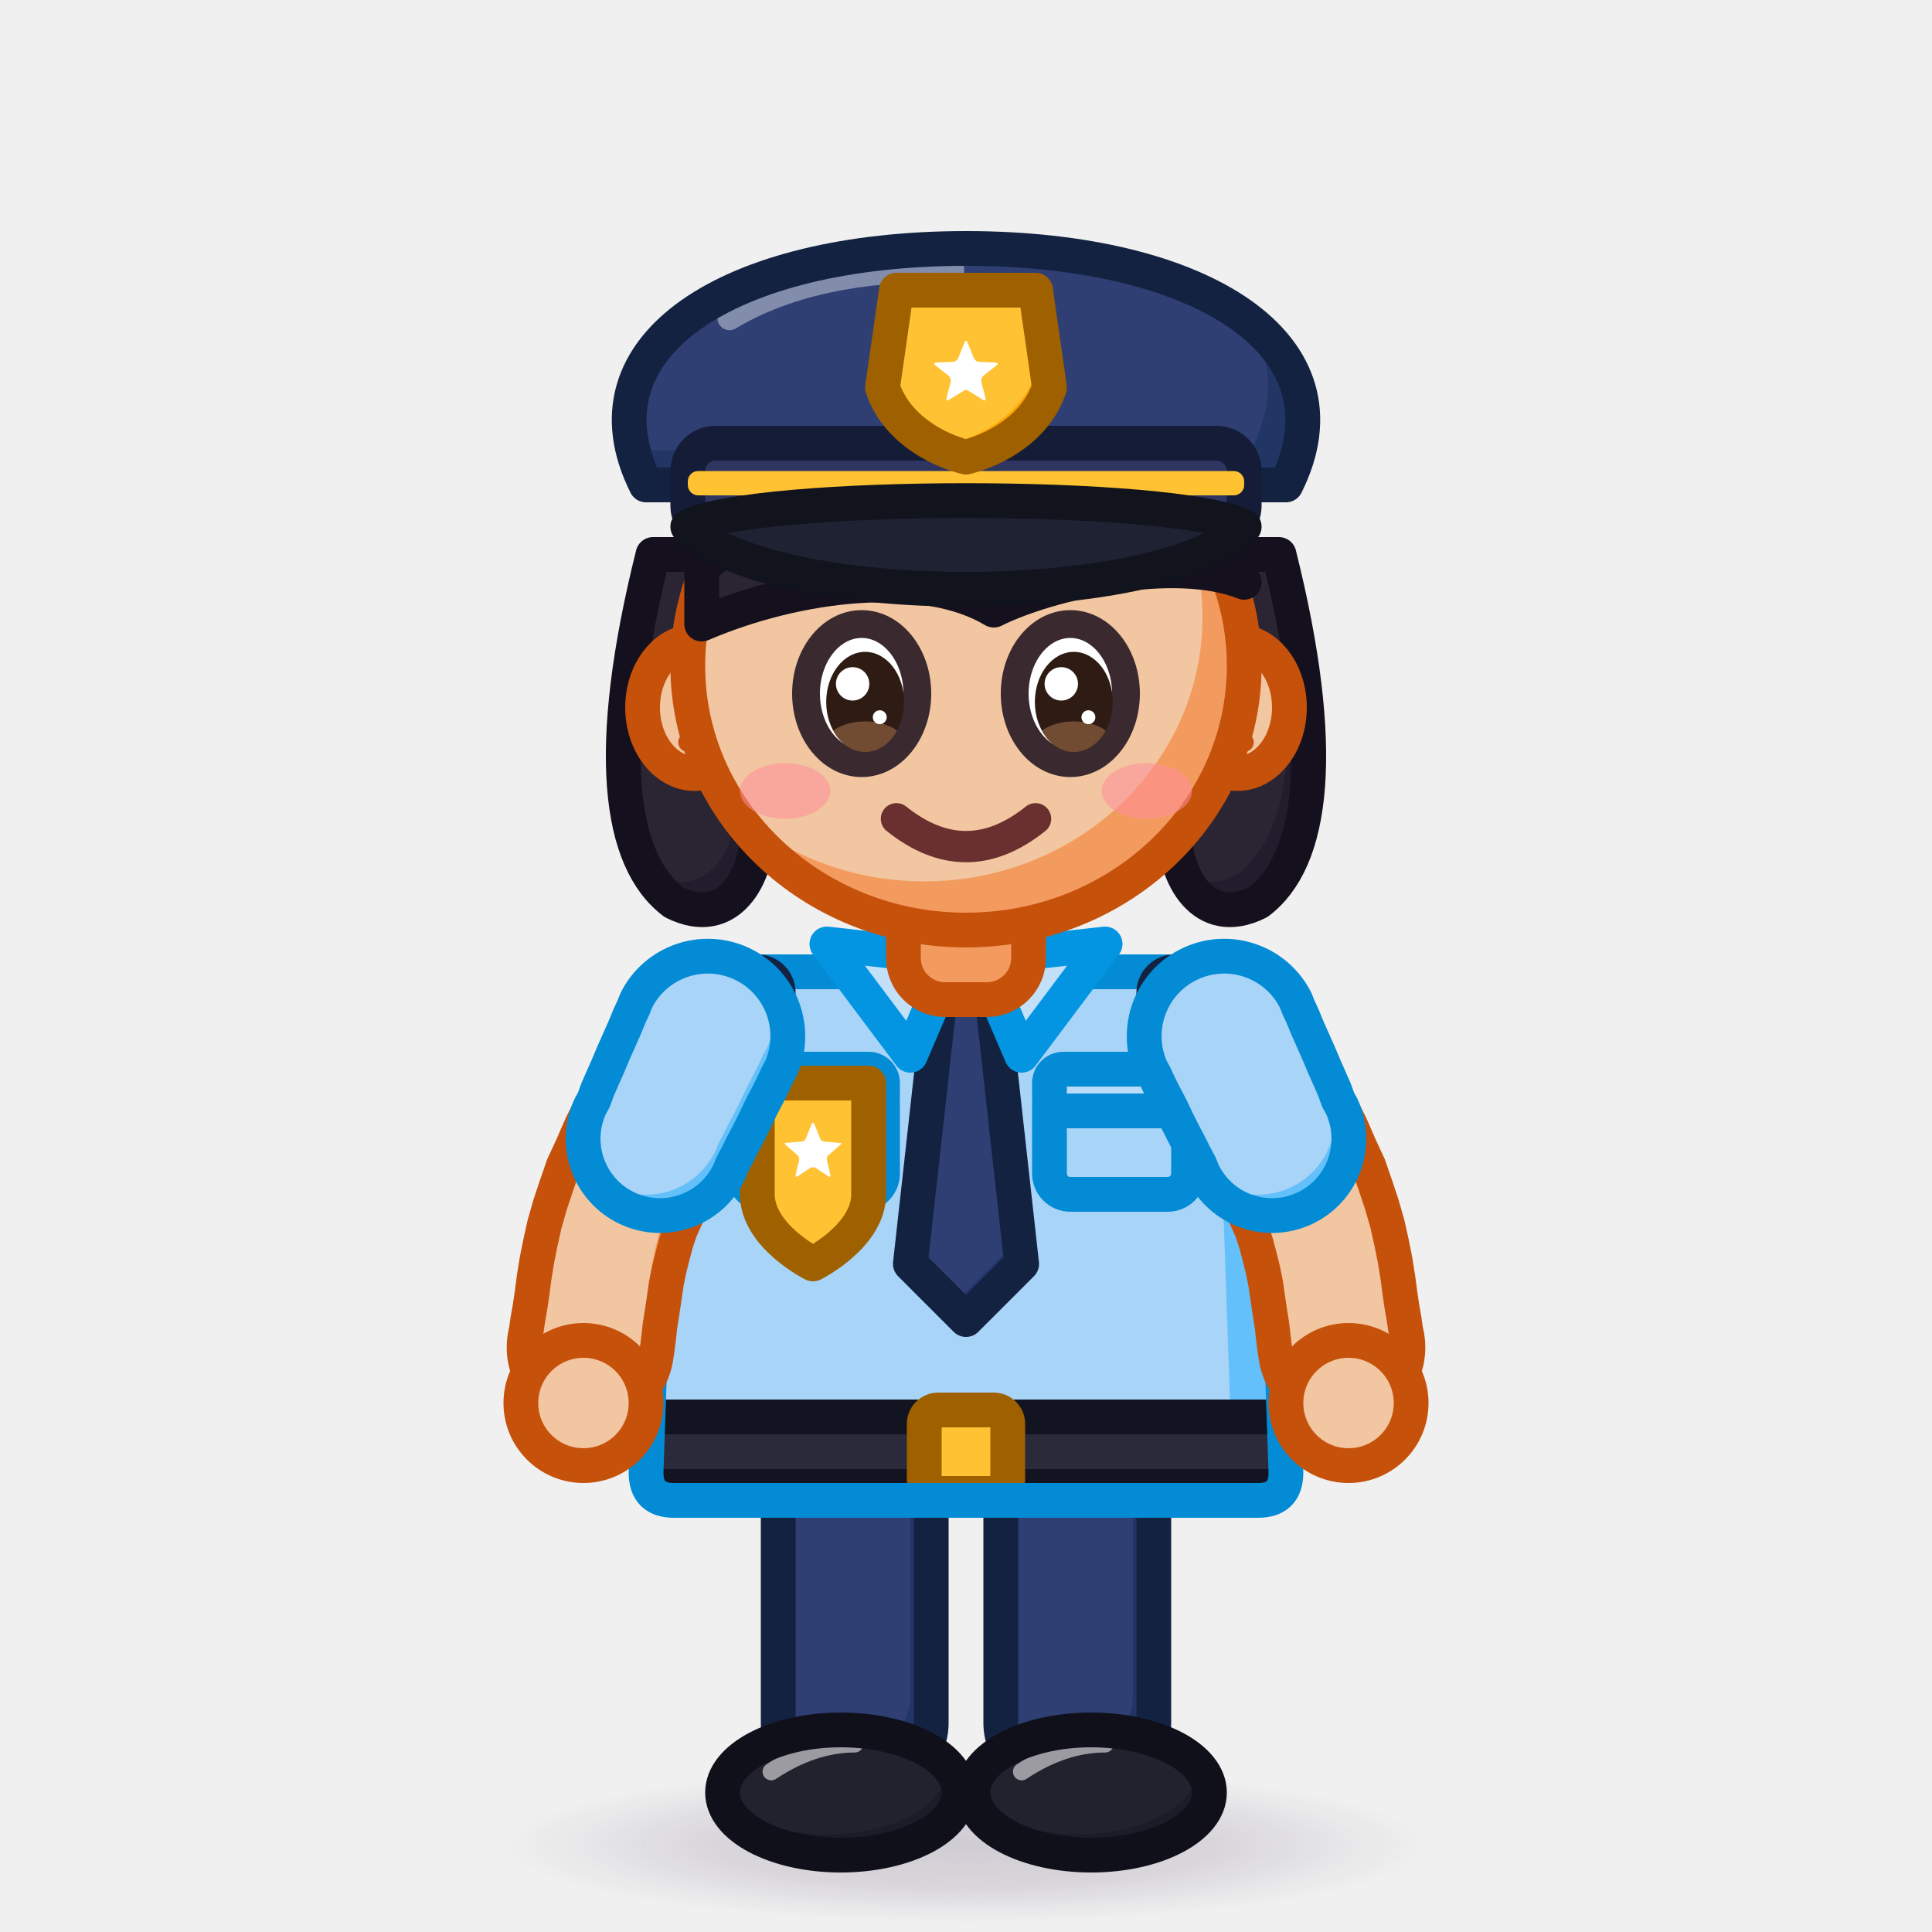
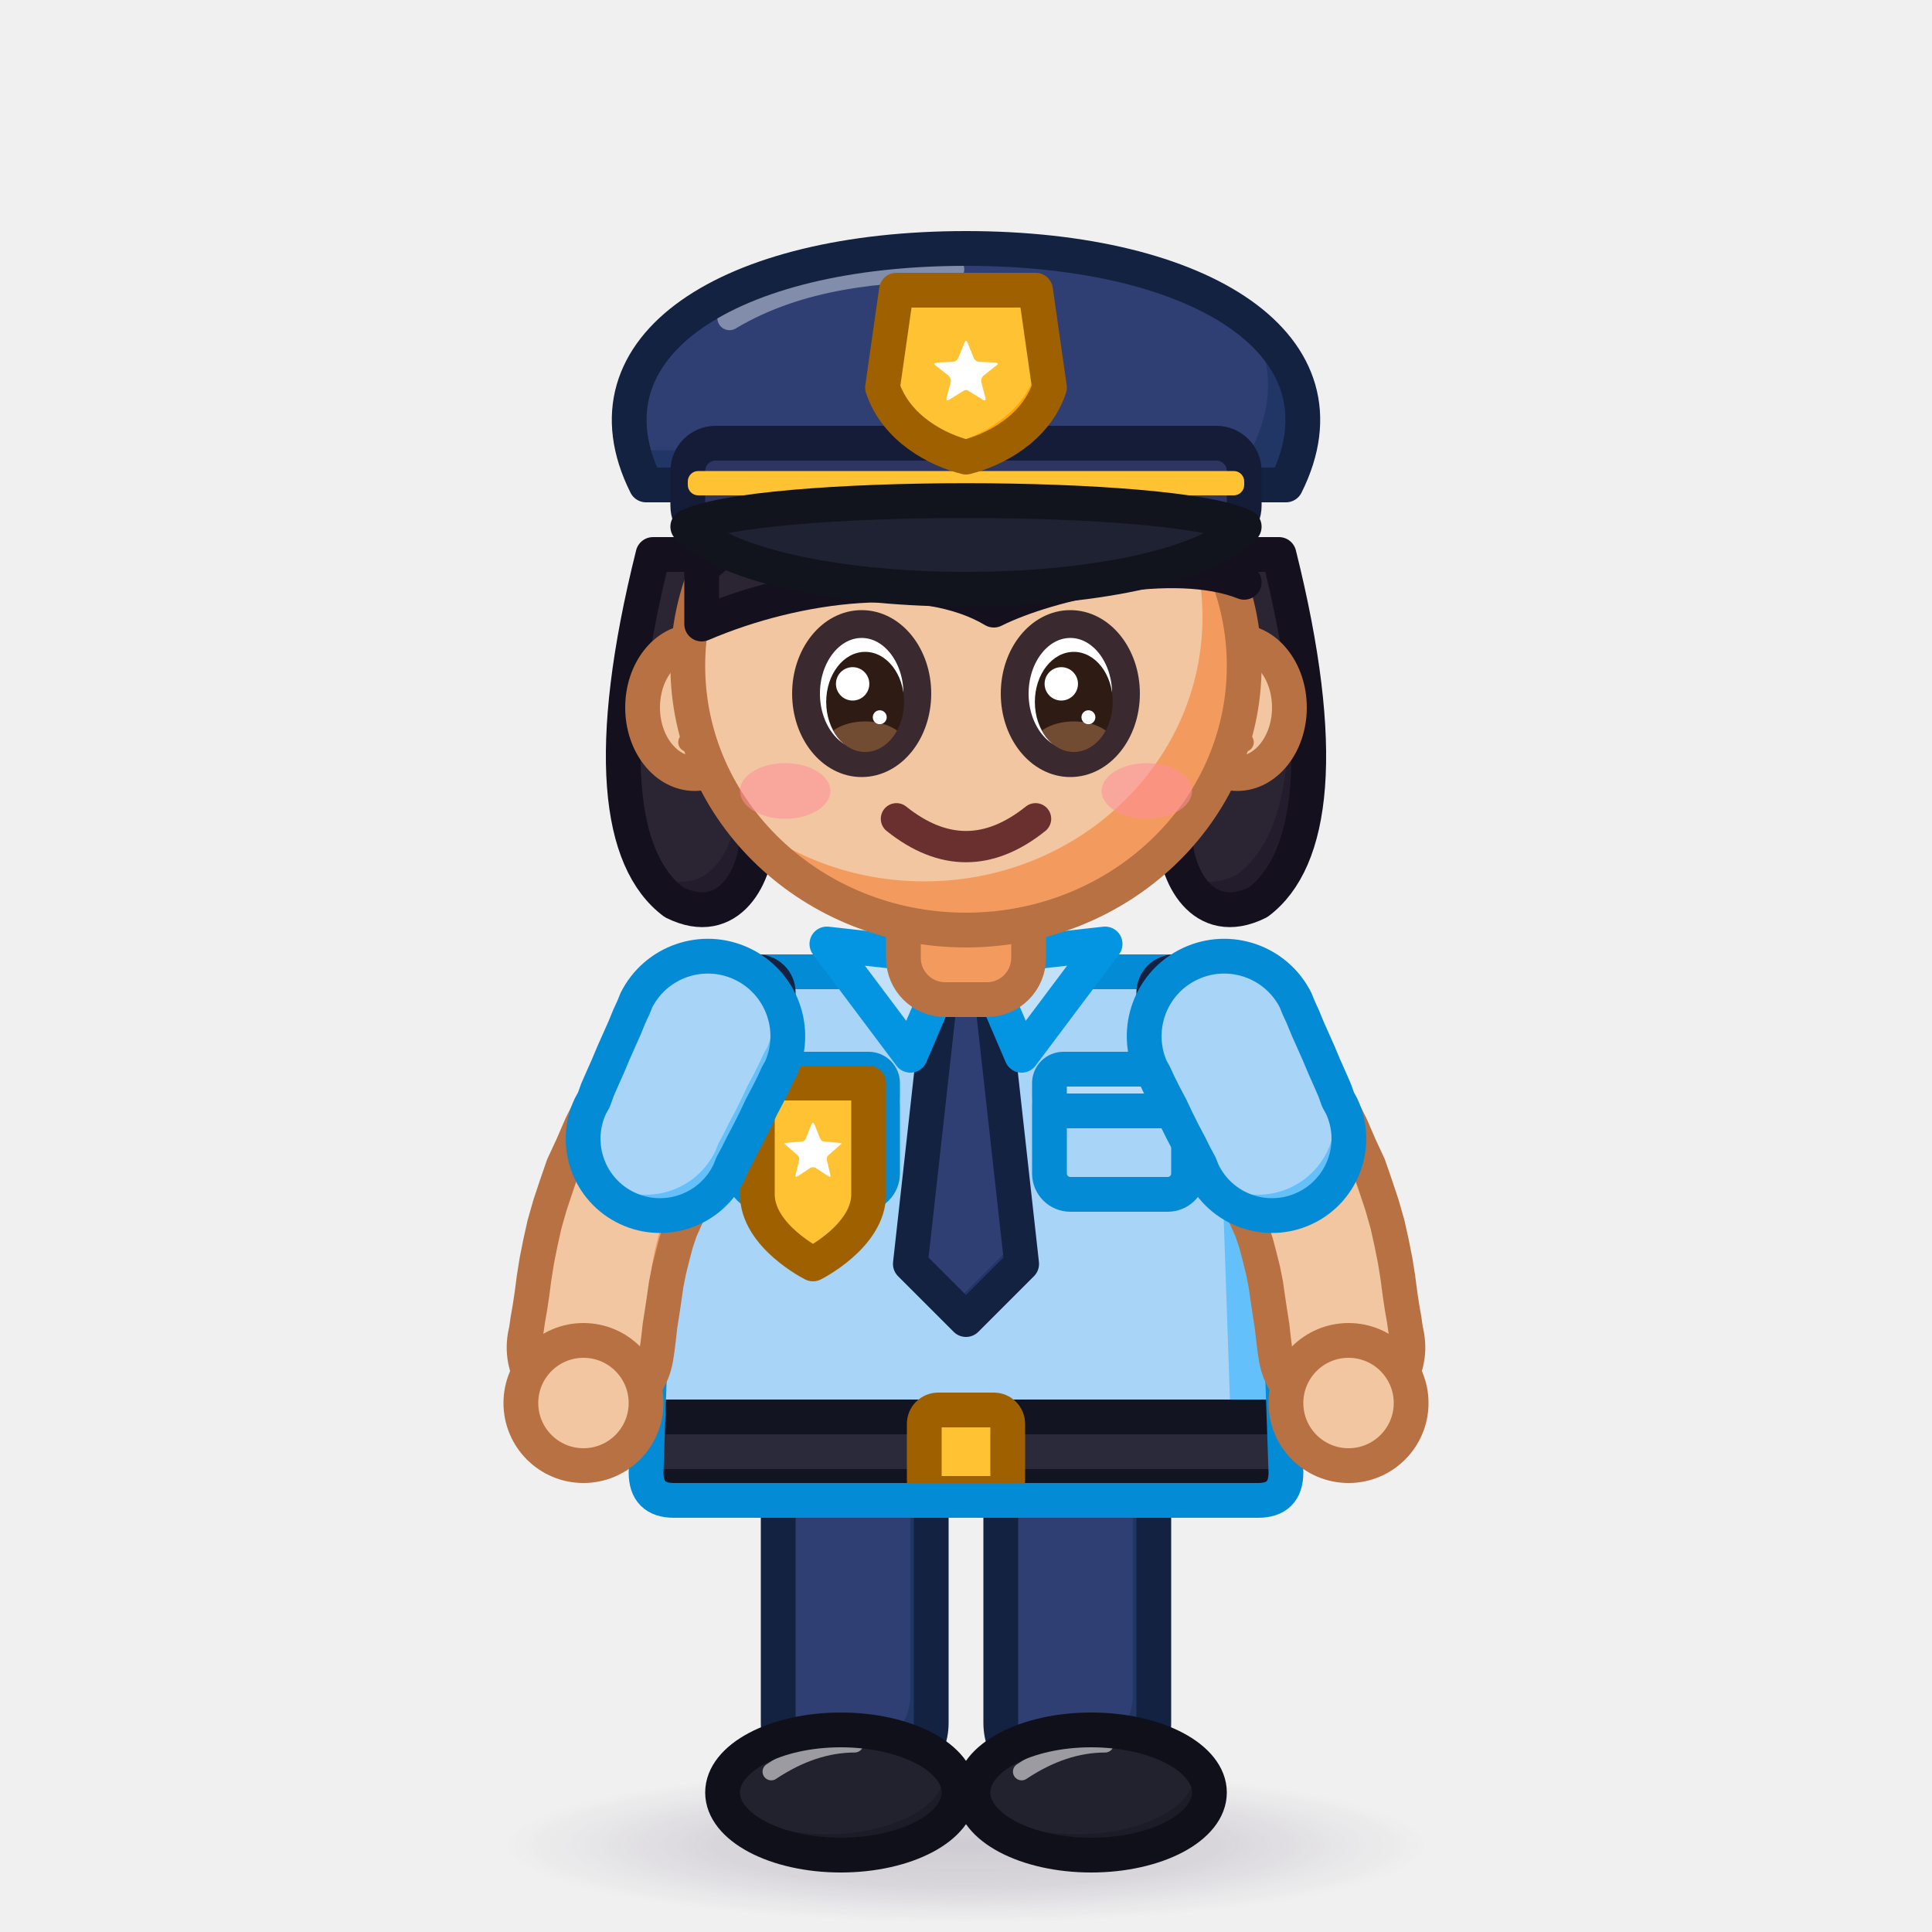
<svg xmlns="http://www.w3.org/2000/svg" viewBox="0 0 200 200" width="200" height="200">
  <defs>
    <radialGradient id="r0b69483dc" cx="0.5" cy="0.5" r="0.5">
      <stop offset="0" stop-color="#4B3A5E" stop-opacity="0.2" />
      <stop offset="0.55" stop-color="#4B3A5E" stop-opacity="0.14" />
      <stop offset="1" stop-color="#4B3A5E" stop-opacity="0" />
    </radialGradient>
    <clipPath id="c7ecde3742">
      <path d="M-6,-22 L6,-22 L4,-14 L8,22 L0,30 L-8,22 L-4,-14 Z" />
    </clipPath>
    <clipPath id="c949548d43">
      <path d="M-45,-80 C-52,-52 -50,-36 -42,-30 C-34,-26 -30,-34 -30,-40 L30,-40 C30,-34 34,-26 42,-30 C50,-36 52,-52 45,-80 Z" />
    </clipPath>
    <clipPath id="c5151c0440">
      <path d="M-46,-90 C-56,-110 -34,-124 0,-124 C34,-124 56,-110 46,-90 Z" />
    </clipPath>
    <clipPath id="c95126bd53">
      <path d="M-10,-118 L10,-118 L12,-104 C10,-98 4,-95 0,-94 C-4,-95 -10,-98 -12,-104 Z" />
    </clipPath>
    <clipPath id="c18f2fe5ba">
      <path d="M-19,50 H-13 A8,8 0 0 1 -5,58 V88 A8,8 0 0 1 -13,96 H-19 A8,8 0 0 1 -27,88 V58 A8,8 0 0 1 -19,50Z" />
    </clipPath>
    <clipPath id="c93d774716">
      <path d="M-35,98 A17,9 0 1 0 -1,98 A17,9 0 1 0 -35,98Z" />
    </clipPath>
    <clipPath id="c028cbb220">
      <path d="M13,50 H19 A8,8 0 0 1 27,58 V88 A8,8 0 0 1 19,96 H13 A8,8 0 0 1 5,88 V58 A8,8 0 0 1 13,50Z" />
    </clipPath>
    <clipPath id="c8ac0e8b9c">
      <path d="M1,98 A17,9 0 1 0 35,98 A17,9 0 1 0 1,98Z" />
    </clipPath>
    <clipPath id="cde1c5d220">
      <path d="M-34,-20 C-40,-20 -44,-14 -44,-6 L-46,52 Q-46,56 -42,56 L42,56 Q46,56 46,52 L44,-6 C44,-14 40,-20 34,-20 Z" />
    </clipPath>
    <clipPath id="cf398c4771">
      <path d="M-46.9,-14.6 L-47.6,-13.2 L-48.5,-11.4 L-49.7,-9.1 L-51,-6.6 L-52.4,-3.8 L-53.8,-0.9 L-55.3,2.1 L-56.6,5.1 L-57.9,7.9 L-58.9,10.8 L-59.8,13.5 L-60.6,16.3 L-61.2,19 L-61.7,21.5 L-62.1,24 L-62.4,26.3 L-62.7,28.3 L-63,30 L-63.2,31.4 L-63.4,32.4 A9.5,9.5 0 0 0 -44.6,35.6 L-44.6,35.6 L-44.4,34.3 L-44.2,32.7 L-44,30.9 L-43.7,29 L-43.4,27 L-43.1,24.9 L-42.7,22.9 L-42.2,20.9 L-41.7,19 L-41.1,17.2 L-40.3,15.4 L-39.2,13.1 L-38,10.6 L-36.6,7.9 L-35.1,5.3 L-33.7,2.7 L-32.3,0.3 L-31,-2 L-29.9,-3.9 L-29.1,-5.4 A10,10 0 0 0 -46.9,-14.6Z" />
    </clipPath>
    <clipPath id="c660fe65d3">
      <path d="M-47.4,-15.9 L-47.8,-14.9 L-48.4,-13.6 L-49.1,-11.9 L-49.9,-10.1 L-50.7,-8.3 L-51.5,-6.4 L-52.3,-4.6 L-53,-3 L-53.5,-1.6 L-54,-0.7 A11,11 0 0 0 -34,8.7 L-34,8.7 L-33.6,7.7 L-32.9,6.4 L-32.1,4.8 L-31.2,3.1 L-30.3,1.3 L-29.4,-0.6 L-28.5,-2.3 L-27.7,-3.9 L-27.1,-5.2 L-26.6,-6.1 A11.5,11.5 0 0 0 -47.4,-15.9Z" />
    </clipPath>
    <clipPath id="c50cae9e7e">
      <path d="M29.1,-5.4 L29.9,-3.9 L31,-2 L32.3,0.3 L33.7,2.7 L35.1,5.3 L36.6,7.9 L38,10.6 L39.2,13.1 L40.3,15.4 L41.1,17.2 L41.7,19 L42.2,20.9 L42.7,22.9 L43.1,24.9 L43.4,27 L43.7,29 L44,30.9 L44.2,32.7 L44.4,34.3 L44.6,35.6 A9.5,9.5 0 0 0 63.4,32.4 L63.4,32.4 L63.2,31.4 L63,30 L62.7,28.3 L62.4,26.3 L62.1,24 L61.7,21.5 L61.2,19 L60.6,16.3 L59.8,13.5 L58.9,10.8 L57.9,7.9 L56.6,5.1 L55.3,2.1 L53.8,-0.9 L52.4,-3.8 L51,-6.6 L49.7,-9.1 L48.5,-11.4 L47.6,-13.2 L46.9,-14.6 A10,10 0 0 0 29.1,-5.4Z" />
    </clipPath>
    <clipPath id="cfa7c43959">
      <path d="M26.6,-6.1 L27.1,-5.2 L27.7,-3.9 L28.5,-2.3 L29.4,-0.6 L30.3,1.3 L31.2,3.1 L32.1,4.8 L32.9,6.4 L33.6,7.7 L34,8.7 A11,11 0 0 0 54,-0.7 L54,-0.7 L53.5,-1.6 L53,-3 L52.3,-4.6 L51.5,-6.4 L50.7,-8.3 L49.9,-10.1 L49.1,-11.9 L48.4,-13.6 L47.8,-14.9 L47.4,-15.9 A11.5,11.5 0 0 0 26.6,-6.1Z" />
    </clipPath>
    <clipPath id="cd0d984127">
      <path d="M-40,-64 A40,38 0 1 0 40,-64 A40,38 0 1 0 -40,-64Z" />
    </clipPath>
    <clipPath id="c0883d3759">
      <path d="M-20.1,-58.8 A5.6,7.2 0 1 0 -8.9,-58.8 A5.6,7.2 0 1 0 -20.1,-58.8Z" />
    </clipPath>
    <clipPath id="c22f8aee1b">
      <path d="M9.9,-58.8 A5.6,7.2 0 1 0 21.1,-58.8 A5.6,7.2 0 1 0 9.9,-58.8Z" />
    </clipPath>
  </defs>
  <ellipse cx="100" cy="191" rx="48" ry="8" fill="url(#r0b69483dc)" />
  <g transform="translate(100 115) scale(0.72)">
    <path d="M-45,-80 C-52,-52 -50,-36 -42,-30 C-34,-26 -30,-34 -30,-40 L30,-40 C30,-34 34,-26 42,-30 C50,-36 52,-52 45,-80 Z" fill="#221C2D" />
    <g clip-path="url(#c949548d43)">
      <path d="M-45,-80 C-52,-52 -50,-36 -42,-30 C-34,-26 -30,-34 -30,-40 L30,-40 C30,-34 34,-26 42,-30 C50,-36 52,-52 45,-80 Z" fill="#2A2433" transform="translate(-3 -4)" />
    </g>
    <path d="M-45,-80 C-52,-52 -50,-36 -42,-30 C-34,-26 -30,-34 -30,-40 L30,-40 C30,-34 34,-26 42,-30 C50,-36 52,-52 45,-80 Z" fill="none" stroke="#14101D" stroke-width="5" stroke-linejoin="round" />
    <path d="M-19,50 H-13 A8,8 0 0 1 -5,58 V88 A8,8 0 0 1 -13,96 H-19 A8,8 0 0 1 -27,88 V58 A8,8 0 0 1 -19,50Z" fill="#223666" />
    <g clip-path="url(#c18f2fe5ba)">
      <path d="M-19,50 H-13 A8,8 0 0 1 -5,58 V88 A8,8 0 0 1 -13,96 H-19 A8,8 0 0 1 -27,88 V58 A8,8 0 0 1 -19,50Z" fill="#2F3F73" transform="translate(-3 -4)" />
    </g>
    <path d="M-19,50 H-13 A8,8 0 0 1 -5,58 V88 A8,8 0 0 1 -13,96 H-19 A8,8 0 0 1 -27,88 V58 A8,8 0 0 1 -19,50Z" fill="none" stroke="#132241" stroke-width="5" stroke-linejoin="round" />
    <path d="M-35,98 A17,9 0 1 0 -1,98 A17,9 0 1 0 -35,98Z" fill="#1B1C28" />
    <g clip-path="url(#c93d774716)">
      <path d="M-35,98 A17,9 0 1 0 -1,98 A17,9 0 1 0 -35,98Z" fill="#22222E" transform="translate(-2 -3)" />
    </g>
    <path d="M-28,95 Q-22,91 -16,91" fill="none" stroke="#FFFFFF" stroke-width="2.5" stroke-linecap="round" stroke-linejoin="round" opacity="0.55" />
    <path d="M-35,98 A17,9 0 1 0 -1,98 A17,9 0 1 0 -35,98Z" fill="none" stroke="#0F101A" stroke-width="5" stroke-linejoin="round" />
    <path d="M13,50 H19 A8,8 0 0 1 27,58 V88 A8,8 0 0 1 19,96 H13 A8,8 0 0 1 5,88 V58 A8,8 0 0 1 13,50Z" fill="#223666" />
    <g clip-path="url(#c028cbb220)">
      <path d="M13,50 H19 A8,8 0 0 1 27,58 V88 A8,8 0 0 1 19,96 H13 A8,8 0 0 1 5,88 V58 A8,8 0 0 1 13,50Z" fill="#2F3F73" transform="translate(-3 -4)" />
    </g>
    <path d="M13,50 H19 A8,8 0 0 1 27,58 V88 A8,8 0 0 1 19,96 H13 A8,8 0 0 1 5,88 V58 A8,8 0 0 1 13,50Z" fill="none" stroke="#132241" stroke-width="5" stroke-linejoin="round" />
    <path d="M1,98 A17,9 0 1 0 35,98 A17,9 0 1 0 1,98Z" fill="#1B1C28" />
    <g clip-path="url(#c8ac0e8b9c)">
      <path d="M1,98 A17,9 0 1 0 35,98 A17,9 0 1 0 1,98Z" fill="#22222E" transform="translate(-2 -3)" />
    </g>
    <path d="M8,95 Q14,91 20,91" fill="none" stroke="#FFFFFF" stroke-width="2.5" stroke-linecap="round" stroke-linejoin="round" opacity="0.55" />
    <path d="M1,98 A17,9 0 1 0 35,98 A17,9 0 1 0 1,98Z" fill="none" stroke="#0F101A" stroke-width="5" stroke-linejoin="round" />
    <path d="M-34,-20 C-40,-20 -44,-14 -44,-6 L-46,52 Q-46,56 -42,56 L42,56 Q46,56 46,52 L44,-6 C44,-14 40,-20 34,-20 Z" fill="#63C0FA" />
    <g clip-path="url(#cde1c5d220)">
      <path d="M-34,-20 C-40,-20 -44,-14 -44,-6 L-46,52 Q-46,56 -42,56 L42,56 Q46,56 46,52 L44,-6 C44,-14 40,-20 34,-20 Z" fill="#A8D4F7" transform="translate(-8 -9)" />
    </g>
    <g clip-path="url(#cde1c5d220)">
      <path d="M-29,-4 H-15 A3,3 0 0 1 -12,-1 V9 A3,3 0 0 1 -15,12 H-29 A3,3 0 0 1 -32,9 V-1 A3,3 0 0 1 -29,-4Z" fill="#A8D4F7" />
      <path d="M-29,-4 H-15 A3,3 0 0 1 -12,-1 V9 A3,3 0 0 1 -15,12 H-29 A3,3 0 0 1 -32,9 V-1 A3,3 0 0 1 -29,-4Z" fill="none" stroke="#038BD5" stroke-width="5" stroke-linejoin="round" />
      <path d="M-30,-6 H-14 A2,2 0 0 1 -12,-4 V-2 A2,2 0 0 1 -14,0 H-30 A2,2 0 0 1 -32,-2 V-4 A2,2 0 0 1 -30,-6Z" fill="#B9DDF9" />
      <path d="M-30,-6 H-14 A2,2 0 0 1 -12,-4 V-2 A2,2 0 0 1 -14,0 H-30 A2,2 0 0 1 -32,-2 V-4 A2,2 0 0 1 -30,-6Z" fill="none" stroke="#038BD5" stroke-width="5" stroke-linejoin="round" />
      <path d="M15,-4 H29 A3,3 0 0 1 32,-1 V9 A3,3 0 0 1 29,12 H15 A3,3 0 0 1 12,9 V-1 A3,3 0 0 1 15,-4Z" fill="#A8D4F7" />
      <path d="M15,-4 H29 A3,3 0 0 1 32,-1 V9 A3,3 0 0 1 29,12 H15 A3,3 0 0 1 12,9 V-1 A3,3 0 0 1 15,-4Z" fill="none" stroke="#038BD5" stroke-width="5" stroke-linejoin="round" />
      <path d="M14,-6 H30 A2,2 0 0 1 32,-4 V-2 A2,2 0 0 1 30,0 H14 A2,2 0 0 1 12,-2 V-4 A2,2 0 0 1 14,-6Z" fill="#B9DDF9" />
      <path d="M14,-6 H30 A2,2 0 0 1 32,-4 V-2 A2,2 0 0 1 30,0 H14 A2,2 0 0 1 12,-2 V-4 A2,2 0 0 1 14,-6Z" fill="none" stroke="#038BD5" stroke-width="5" stroke-linejoin="round" />
      <path d="M-30,-4 L-14,-4 L-14,12 C-14,18 -22,22 -22,22 C-22,22 -30,18 -30,12Z" fill="#FFC233" />
      <path d="M-30,-4 L-14,-4 L-14,12 C-14,18 -22,22 -22,22 C-22,22 -30,18 -30,12Z" fill="none" stroke="#9F6100" stroke-width="5" stroke-linejoin="round" />
      <path d="M-22.2,1.9 Q-22,1.5 -21.8,1.9 L-21,3.9 Q-20.8,4.4 -20.4,4.4 L-18.2,4.6 Q-17.7,4.6 -18.1,4.9 L-19.7,6.3 Q-20.1,6.6 -20,7.1 L-19.5,9.2 Q-19.4,9.6 -19.8,9.4 L-21.6,8.2 Q-22,8 -22.4,8.2 L-24.2,9.4 Q-24.6,9.6 -24.5,9.2 L-24,7.1 Q-23.9,6.6 -24.3,6.3 L-25.9,4.9 Q-26.3,4.6 -25.8,4.6 L-23.6,4.4 Q-23.2,4.4 -23,3.9Z" fill="#FFFFFF" />
      <path d="M-48,44 H48 V54 H-48Z" fill="#2A2A3A" />
      <path d="M-48,44 H48 V54 H-48Z" fill="none" stroke="#131421" stroke-width="5" stroke-linejoin="round" />
      <path d="M-4,43 H4 A2,2 0 0 1 6,45 V53 A2,2 0 0 1 4,55 H-4 A2,2 0 0 1 -6,53 V45 A2,2 0 0 1 -4,43Z" fill="#FFC233" />
      <path d="M-4,43 H4 A2,2 0 0 1 6,45 V53 A2,2 0 0 1 4,55 H-4 A2,2 0 0 1 -6,53 V45 A2,2 0 0 1 -4,43Z" fill="none" stroke="#9F6100" stroke-width="5" stroke-linejoin="round" />
    </g>
    <path d="M-34,-20 C-40,-20 -44,-14 -44,-6 L-46,52 Q-46,56 -42,56 L42,56 Q46,56 46,52 L44,-6 C44,-14 40,-20 34,-20 Z" fill="none" stroke="#038BD5" stroke-width="5" stroke-linejoin="round" />
    <path d="M-6,-22 L6,-22 L4,-14 L8,22 L0,30 L-8,22 L-4,-14 Z" fill="#223666" />
    <g clip-path="url(#c7ecde3742)">
      <path d="M-6,-22 L6,-22 L4,-14 L8,22 L0,30 L-8,22 L-4,-14 Z" fill="#2F3F73" transform="translate(-2 -2)" />
    </g>
    <path d="M-6,-22 L6,-22 L4,-14 L8,22 L0,30 L-8,22 L-4,-14 Z" fill="none" stroke="#132241" stroke-width="5" stroke-linejoin="round" />
    <path d="M-20,-24 L-2,-22 L-8,-8 Z" fill="#C2E1F9" />
    <path d="M-20,-24 L-2,-22 L-8,-8 Z" fill="none" stroke="#0495E2" stroke-width="5" stroke-linejoin="round" />
    <path d="M20,-24 L2,-22 L8,-8 Z" fill="#C2E1F9" />
    <path d="M20,-24 L2,-22 L8,-8 Z" fill="none" stroke="#0495E2" stroke-width="5" stroke-linejoin="round" />
    <path d="M-42,-20 H-30 A3,3 0 0 1 -27,-17 V-16 A3,3 0 0 1 -30,-13 H-42 A3,3 0 0 1 -45,-16 V-17 A3,3 0 0 1 -42,-20Z" fill="#2F3F73" />
    <path d="M-42,-20 H-30 A3,3 0 0 1 -27,-17 V-16 A3,3 0 0 1 -30,-13 H-42 A3,3 0 0 1 -45,-16 V-17 A3,3 0 0 1 -42,-20Z" fill="none" stroke="#132241" stroke-width="5" stroke-linejoin="round" />
    <path d="M30,-20 H42 A3,3 0 0 1 45,-17 V-16 A3,3 0 0 1 42,-13 H30 A3,3 0 0 1 27,-16 V-17 A3,3 0 0 1 30,-20Z" fill="#2F3F73" />
    <path d="M30,-20 H42 A3,3 0 0 1 45,-17 V-16 A3,3 0 0 1 42,-13 H30 A3,3 0 0 1 27,-16 V-17 A3,3 0 0 1 30,-20Z" fill="none" stroke="#132241" stroke-width="5" stroke-linejoin="round" />
    <path d="M-46.9,-14.6 L-47.6,-13.2 L-48.5,-11.4 L-49.7,-9.1 L-51,-6.6 L-52.4,-3.8 L-53.8,-0.9 L-55.3,2.1 L-56.6,5.1 L-57.9,7.9 L-58.9,10.8 L-59.8,13.5 L-60.6,16.3 L-61.2,19 L-61.7,21.5 L-62.1,24 L-62.4,26.3 L-62.7,28.3 L-63,30 L-63.2,31.4 L-63.4,32.4 A9.5,9.5 0 0 0 -44.6,35.6 L-44.6,35.6 L-44.4,34.3 L-44.2,32.7 L-44,30.9 L-43.7,29 L-43.4,27 L-43.1,24.9 L-42.7,22.9 L-42.2,20.9 L-41.7,19 L-41.1,17.2 L-40.3,15.4 L-39.2,13.1 L-38,10.6 L-36.6,7.9 L-35.1,5.3 L-33.7,2.7 L-32.3,0.3 L-31,-2 L-29.9,-3.9 L-29.1,-5.4 A10,10 0 0 0 -46.9,-14.6Z" fill="#F39B5F" />
    <g clip-path="url(#cf398c4771)">
      <path d="M-46.9,-14.6 L-47.6,-13.2 L-48.5,-11.4 L-49.7,-9.1 L-51,-6.6 L-52.4,-3.8 L-53.8,-0.9 L-55.3,2.1 L-56.6,5.1 L-57.9,7.9 L-58.9,10.8 L-59.8,13.5 L-60.6,16.3 L-61.2,19 L-61.7,21.5 L-62.1,24 L-62.4,26.3 L-62.7,28.3 L-63,30 L-63.2,31.4 L-63.4,32.4 A9.5,9.5 0 0 0 -44.6,35.6 L-44.6,35.6 L-44.4,34.3 L-44.2,32.7 L-44,30.9 L-43.7,29 L-43.4,27 L-43.1,24.9 L-42.7,22.9 L-42.2,20.9 L-41.7,19 L-41.1,17.2 L-40.3,15.4 L-39.2,13.1 L-38,10.6 L-36.6,7.9 L-35.1,5.3 L-33.7,2.7 L-32.3,0.3 L-31,-2 L-29.9,-3.9 L-29.1,-5.4 A10,10 0 0 0 -46.9,-14.6Z" fill="#F2C6A0" transform="translate(-2 -3)" />
    </g>
-     <path d="M-46.9,-14.6 L-47.6,-13.2 L-48.5,-11.4 L-49.7,-9.1 L-51,-6.6 L-52.4,-3.8 L-53.8,-0.9 L-55.3,2.1 L-56.6,5.1 L-57.9,7.9 L-58.9,10.8 L-59.8,13.5 L-60.6,16.3 L-61.2,19 L-61.7,21.5 L-62.1,24 L-62.4,26.3 L-62.7,28.3 L-63,30 L-63.2,31.4 L-63.4,32.4 A9.5,9.5 0 0 0 -44.6,35.6 L-44.6,35.6 L-44.4,34.3 L-44.2,32.7 L-44,30.9 L-43.7,29 L-43.4,27 L-43.1,24.9 L-42.7,22.9 L-42.2,20.9 L-41.7,19 L-41.1,17.2 L-40.3,15.4 L-39.2,13.1 L-38,10.6 L-36.6,7.9 L-35.1,5.3 L-33.7,2.7 L-32.3,0.3 L-31,-2 L-29.9,-3.9 L-29.1,-5.4 A10,10 0 0 0 -46.9,-14.6Z" fill="none" stroke="#C6510B" stroke-width="5" stroke-linejoin="round" />
+     <path d="M-46.9,-14.6 L-47.6,-13.2 L-48.5,-11.4 L-49.7,-9.1 L-51,-6.6 L-52.4,-3.8 L-53.8,-0.9 L-55.3,2.1 L-56.6,5.1 L-57.9,7.9 L-58.9,10.8 L-59.8,13.5 L-60.6,16.3 L-61.2,19 L-61.7,21.5 L-62.1,24 L-62.4,26.3 L-62.7,28.3 L-63,30 L-63.2,31.4 L-63.4,32.4 A9.5,9.5 0 0 0 -44.6,35.6 L-44.6,35.6 L-44.4,34.3 L-44.2,32.7 L-44,30.9 L-43.7,29 L-43.4,27 L-43.1,24.9 L-42.7,22.9 L-42.2,20.9 L-41.7,19 L-41.1,17.2 L-40.3,15.4 L-39.2,13.1 L-38,10.6 L-36.6,7.9 L-35.1,5.3 L-33.7,2.7 L-32.3,0.3 L-31,-2 L-29.9,-3.9 L-29.1,-5.4 A10,10 0 0 0 -46.9,-14.6Z" fill="none" stroke="#B77142" stroke-width="5" stroke-linejoin="round" />
    <path d="M-47.4,-15.9 L-47.8,-14.9 L-48.4,-13.6 L-49.1,-11.9 L-49.9,-10.1 L-50.7,-8.3 L-51.5,-6.4 L-52.3,-4.6 L-53,-3 L-53.5,-1.6 L-54,-0.7 A11,11 0 0 0 -34,8.7 L-34,8.7 L-33.6,7.7 L-32.9,6.4 L-32.1,4.8 L-31.2,3.1 L-30.3,1.3 L-29.4,-0.6 L-28.5,-2.3 L-27.7,-3.9 L-27.1,-5.2 L-26.6,-6.1 A11.5,11.5 0 0 0 -47.4,-15.9Z" fill="#63C0FA" />
    <g clip-path="url(#c660fe65d3)">
      <path d="M-47.4,-15.9 L-47.8,-14.9 L-48.4,-13.6 L-49.1,-11.9 L-49.9,-10.1 L-50.7,-8.3 L-51.5,-6.4 L-52.3,-4.6 L-53,-3 L-53.5,-1.6 L-54,-0.7 A11,11 0 0 0 -34,8.7 L-34,8.7 L-33.6,7.7 L-32.9,6.4 L-32.1,4.8 L-31.2,3.1 L-30.3,1.3 L-29.4,-0.6 L-28.5,-2.3 L-27.7,-3.9 L-27.1,-5.2 L-26.6,-6.1 A11.5,11.5 0 0 0 -47.4,-15.9Z" fill="#A8D4F7" transform="translate(-2 -3)" />
    </g>
    <path d="M-47.4,-15.9 L-47.8,-14.9 L-48.4,-13.6 L-49.1,-11.9 L-49.9,-10.1 L-50.7,-8.3 L-51.5,-6.4 L-52.3,-4.6 L-53,-3 L-53.5,-1.6 L-54,-0.7 A11,11 0 0 0 -34,8.7 L-34,8.7 L-33.6,7.7 L-32.9,6.4 L-32.1,4.8 L-31.2,3.1 L-30.3,1.3 L-29.4,-0.6 L-28.5,-2.3 L-27.7,-3.9 L-27.1,-5.2 L-26.6,-6.1 A11.5,11.5 0 0 0 -47.4,-15.9Z" fill="none" stroke="#038BD5" stroke-width="5" stroke-linejoin="round" />
    <path d="M-64,42 A9,9 0 1 0 -46,42 A9,9 0 1 0 -64,42Z" fill="#F2C6A0" />
-     <path d="M-64,42 A9,9 0 1 0 -46,42 A9,9 0 1 0 -64,42Z" fill="none" stroke="#C6510B" stroke-width="5" stroke-linejoin="round" />
+     <path d="M-64,42 A9,9 0 1 0 -46,42 A9,9 0 1 0 -64,42Z" fill="none" stroke="#B77142" stroke-width="5" stroke-linejoin="round" />
    <path d="M29.1,-5.4 L29.9,-3.9 L31,-2 L32.3,0.3 L33.7,2.7 L35.1,5.3 L36.6,7.9 L38,10.6 L39.2,13.1 L40.3,15.4 L41.1,17.2 L41.7,19 L42.2,20.9 L42.7,22.9 L43.1,24.9 L43.4,27 L43.7,29 L44,30.9 L44.2,32.7 L44.4,34.3 L44.6,35.6 A9.5,9.5 0 0 0 63.4,32.4 L63.4,32.4 L63.2,31.4 L63,30 L62.7,28.3 L62.4,26.3 L62.1,24 L61.7,21.5 L61.2,19 L60.6,16.3 L59.8,13.5 L58.9,10.8 L57.9,7.9 L56.6,5.1 L55.3,2.1 L53.8,-0.9 L52.4,-3.8 L51,-6.6 L49.7,-9.1 L48.5,-11.4 L47.6,-13.2 L46.9,-14.6 A10,10 0 0 0 29.1,-5.4Z" fill="#F39B5F" />
    <g clip-path="url(#c50cae9e7e)">
      <path d="M29.1,-5.4 L29.9,-3.9 L31,-2 L32.3,0.3 L33.7,2.7 L35.1,5.3 L36.6,7.9 L38,10.6 L39.2,13.1 L40.3,15.4 L41.1,17.2 L41.7,19 L42.2,20.9 L42.7,22.9 L43.1,24.9 L43.4,27 L43.7,29 L44,30.9 L44.2,32.7 L44.4,34.3 L44.6,35.6 A9.5,9.5 0 0 0 63.4,32.4 L63.4,32.4 L63.2,31.4 L63,30 L62.7,28.3 L62.4,26.3 L62.1,24 L61.7,21.5 L61.2,19 L60.6,16.3 L59.8,13.5 L58.9,10.8 L57.9,7.9 L56.6,5.1 L55.3,2.1 L53.8,-0.9 L52.4,-3.8 L51,-6.6 L49.7,-9.1 L48.5,-11.4 L47.6,-13.2 L46.9,-14.6 A10,10 0 0 0 29.1,-5.4Z" fill="#F2C6A0" transform="translate(-2 -3)" />
    </g>
-     <path d="M29.1,-5.4 L29.9,-3.9 L31,-2 L32.3,0.3 L33.7,2.7 L35.1,5.3 L36.6,7.9 L38,10.6 L39.2,13.1 L40.3,15.4 L41.1,17.2 L41.7,19 L42.2,20.9 L42.7,22.9 L43.1,24.9 L43.4,27 L43.7,29 L44,30.9 L44.2,32.7 L44.4,34.3 L44.6,35.6 A9.5,9.5 0 0 0 63.4,32.4 L63.4,32.4 L63.2,31.4 L63,30 L62.7,28.3 L62.4,26.3 L62.1,24 L61.7,21.5 L61.2,19 L60.6,16.3 L59.8,13.5 L58.9,10.8 L57.9,7.9 L56.6,5.1 L55.3,2.1 L53.8,-0.9 L52.4,-3.8 L51,-6.6 L49.7,-9.1 L48.5,-11.4 L47.6,-13.2 L46.9,-14.6 A10,10 0 0 0 29.1,-5.4Z" fill="none" stroke="#C6510B" stroke-width="5" stroke-linejoin="round" />
+     <path d="M29.1,-5.4 L29.9,-3.9 L31,-2 L32.3,0.3 L33.7,2.7 L35.1,5.3 L36.6,7.9 L38,10.6 L39.2,13.1 L40.3,15.4 L41.1,17.2 L41.7,19 L42.2,20.9 L42.7,22.9 L43.1,24.9 L43.4,27 L43.7,29 L44,30.9 L44.2,32.7 L44.4,34.3 L44.6,35.6 A9.5,9.5 0 0 0 63.4,32.4 L63.4,32.4 L63.2,31.4 L63,30 L62.7,28.3 L62.4,26.3 L62.1,24 L61.7,21.5 L61.2,19 L60.6,16.3 L59.8,13.5 L58.9,10.8 L57.9,7.9 L56.6,5.1 L55.3,2.1 L53.8,-0.9 L52.4,-3.8 L51,-6.6 L49.7,-9.1 L48.5,-11.4 L47.6,-13.2 L46.9,-14.6 A10,10 0 0 0 29.1,-5.4Z" fill="none" stroke="#B77142" stroke-width="5" stroke-linejoin="round" />
    <path d="M26.6,-6.1 L27.1,-5.2 L27.7,-3.9 L28.5,-2.3 L29.4,-0.6 L30.3,1.3 L31.2,3.1 L32.1,4.8 L32.9,6.4 L33.6,7.7 L34,8.7 A11,11 0 0 0 54,-0.7 L54,-0.7 L53.5,-1.6 L53,-3 L52.3,-4.6 L51.5,-6.4 L50.7,-8.3 L49.9,-10.1 L49.1,-11.9 L48.4,-13.6 L47.8,-14.9 L47.4,-15.9 A11.5,11.5 0 0 0 26.6,-6.1Z" fill="#63C0FA" />
    <g clip-path="url(#cfa7c43959)">
      <path d="M26.6,-6.1 L27.1,-5.2 L27.7,-3.9 L28.5,-2.3 L29.4,-0.6 L30.3,1.3 L31.2,3.1 L32.1,4.8 L32.9,6.4 L33.6,7.7 L34,8.7 A11,11 0 0 0 54,-0.7 L54,-0.7 L53.5,-1.6 L53,-3 L52.3,-4.6 L51.5,-6.4 L50.7,-8.3 L49.9,-10.1 L49.1,-11.9 L48.4,-13.6 L47.8,-14.9 L47.4,-15.9 A11.5,11.5 0 0 0 26.6,-6.1Z" fill="#A8D4F7" transform="translate(-2 -3)" />
    </g>
    <path d="M26.6,-6.1 L27.1,-5.2 L27.7,-3.9 L28.5,-2.3 L29.4,-0.6 L30.3,1.3 L31.2,3.1 L32.1,4.8 L32.9,6.4 L33.6,7.7 L34,8.7 A11,11 0 0 0 54,-0.7 L54,-0.7 L53.5,-1.6 L53,-3 L52.3,-4.6 L51.5,-6.4 L50.7,-8.3 L49.9,-10.1 L49.1,-11.9 L48.4,-13.6 L47.8,-14.9 L47.4,-15.9 A11.5,11.5 0 0 0 26.6,-6.1Z" fill="none" stroke="#038BD5" stroke-width="5" stroke-linejoin="round" />
    <path d="M46,42 A9,9 0 1 0 64,42 A9,9 0 1 0 46,42Z" fill="#F2C6A0" />
-     <path d="M46,42 A9,9 0 1 0 64,42 A9,9 0 1 0 46,42Z" fill="none" stroke="#C6510B" stroke-width="5" stroke-linejoin="round" />
+     <path d="M46,42 A9,9 0 1 0 64,42 A9,9 0 1 0 46,42Z" fill="none" stroke="#B77142" stroke-width="5" stroke-linejoin="round" />
    <path d="M-3,-32 H3 A6,6 0 0 1 9,-26 V-22 A6,6 0 0 1 3,-16 H-3 A6,6 0 0 1 -9,-22 V-26 A6,6 0 0 1 -3,-32Z" fill="#F39B5F" />
-     <path d="M-3,-32 H3 A6,6 0 0 1 9,-26 V-22 A6,6 0 0 1 3,-16 H-3 A6,6 0 0 1 -9,-22 V-26 A6,6 0 0 1 -3,-32Z" fill="none" stroke="#C6510B" stroke-width="5" stroke-linejoin="round" />
+     <path d="M-3,-32 H3 A6,6 0 0 1 9,-26 V-22 A6,6 0 0 1 3,-16 H-3 A6,6 0 0 1 -9,-22 V-26 A6,6 0 0 1 -3,-32Z" fill="none" stroke="#B77142" stroke-width="5" stroke-linejoin="round" />
    <path d="M-46.5,-58 A7.5,9.5 0 1 0 -31.5,-58 A7.5,9.5 0 1 0 -46.5,-58Z" fill="#F2C6A0" />
-     <path d="M-46.5,-58 A7.5,9.5 0 1 0 -31.5,-58 A7.5,9.5 0 1 0 -46.5,-58Z" fill="none" stroke="#C6510B" stroke-width="5" stroke-linejoin="round" />
-     <path d="M-41,-63 Q-37,-58 -40,-53" fill="none" stroke="#C6510B" stroke-width="2.75" stroke-linecap="round" stroke-linejoin="round" />
+     <path d="M-46.5,-58 A7.5,9.5 0 1 0 -31.5,-58 A7.5,9.5 0 1 0 -46.5,-58Z" fill="none" stroke="#B77142" stroke-width="5" stroke-linejoin="round" />
+     <path d="M-41,-63 Q-37,-58 -40,-53" fill="none" stroke="#B77142" stroke-width="2.75" stroke-linecap="round" stroke-linejoin="round" />
    <path d="M31.5,-58 A7.5,9.5 0 1 0 46.5,-58 A7.5,9.5 0 1 0 31.5,-58Z" fill="#F2C6A0" />
-     <path d="M31.5,-58 A7.5,9.5 0 1 0 46.5,-58 A7.5,9.5 0 1 0 31.5,-58Z" fill="none" stroke="#C6510B" stroke-width="5" stroke-linejoin="round" />
-     <path d="M41,-63 Q37,-58 40,-53" fill="none" stroke="#C6510B" stroke-width="2.75" stroke-linecap="round" stroke-linejoin="round" />
+     <path d="M31.5,-58 A7.5,9.5 0 1 0 46.5,-58 A7.5,9.5 0 1 0 31.5,-58Z" fill="none" stroke="#B77142" stroke-width="5" stroke-linejoin="round" />
+     <path d="M41,-63 Q37,-58 40,-53" fill="none" stroke="#B77142" stroke-width="2.75" stroke-linecap="round" stroke-linejoin="round" />
    <path d="M-40,-64 A40,38 0 1 0 40,-64 A40,38 0 1 0 -40,-64Z" fill="#F39B5F" />
    <g clip-path="url(#cd0d984127)">
      <path d="M-40,-64 A40,38 0 1 0 40,-64 A40,38 0 1 0 -40,-64Z" fill="#F2C6A0" transform="translate(-6 -7)" />
    </g>
-     <path d="M-40,-64 A40,38 0 1 0 40,-64 A40,38 0 1 0 -40,-64Z" fill="none" stroke="#C6510B" stroke-width="5" stroke-linejoin="round" />
+     <path d="M-40,-64 A40,38 0 1 0 40,-64 A40,38 0 1 0 -40,-64Z" fill="none" stroke="#B77142" stroke-width="5" stroke-linejoin="round" />
    <path d="M-23,-60 A8,10 0 1 0 -7,-60 A8,10 0 1 0 -23,-60Z" fill="#FFFFFF" />
    <path d="M-23,-60 A8,10 0 1 0 -7,-60 A8,10 0 1 0 -23,-60Z" fill="none" stroke="#3A2A30" stroke-width="4" stroke-linejoin="round" />
    <path d="M-20.1,-58.8 A5.6,7.2 0 1 0 -8.9,-58.8 A5.6,7.2 0 1 0 -20.1,-58.8Z" fill="#2E1C14" />
    <g clip-path="url(#c0883d3759)">
      <ellipse cx="-14.5" cy="-52" rx="6.2" ry="4" fill="#83573A" opacity=".8" />
    </g>
    <circle cx="-16.3" cy="-61.4" r="2.4" fill="#FFFFFF" />
    <circle cx="-12.4" cy="-56.6" r="1" fill="#FFFFFF" />
    <path d="M7,-60 A8,10 0 1 0 23,-60 A8,10 0 1 0 7,-60Z" fill="#FFFFFF" />
    <path d="M7,-60 A8,10 0 1 0 23,-60 A8,10 0 1 0 7,-60Z" fill="none" stroke="#3A2A30" stroke-width="4" stroke-linejoin="round" />
    <path d="M9.9,-58.8 A5.6,7.2 0 1 0 21.1,-58.8 A5.6,7.2 0 1 0 9.9,-58.8Z" fill="#2E1C14" />
    <g clip-path="url(#c22f8aee1b)">
      <ellipse cx="15.5" cy="-52" rx="6.2" ry="4" fill="#83573A" opacity=".8" />
    </g>
    <circle cx="13.7" cy="-61.4" r="2.4" fill="#FFFFFF" />
    <circle cx="17.6" cy="-56.6" r="1" fill="#FFFFFF" />
    <ellipse cx="-26" cy="-46" rx="6.5" ry="4" fill="#FF8E9A" opacity="0.55" />
    <ellipse cx="26" cy="-46" rx="6.5" ry="4" fill="#FF8E9A" opacity="0.55" />
    <path d="M-10,-42 Q0,-34 10,-42" fill="none" stroke="#6A3030" stroke-width="4.5" stroke-linecap="round" stroke-linejoin="round" />
    <path d="M-38,-78 C-30,-86 -10,-90 4,-88 C20,-88 34,-84 40,-76 C30,-80 12,-76 4,-72 C-6,-78 -24,-76 -38,-70Z" fill="#2A2433" />
    <path d="M-38,-78 C-30,-86 -10,-90 4,-88 C20,-88 34,-84 40,-76 C30,-80 12,-76 4,-72 C-6,-78 -24,-76 -38,-70Z" fill="none" stroke="#14101D" stroke-width="5" stroke-linejoin="round" />
    <path d="M-46,-90 C-56,-110 -34,-124 0,-124 C34,-124 56,-110 46,-90 Z" fill="#223666" />
    <g clip-path="url(#c5151c0440)">
      <path d="M-46,-90 C-56,-110 -34,-124 0,-124 C34,-124 56,-110 46,-90 Z" fill="#2F3F73" transform="translate(-5 -5)" />
    </g>
    <path d="M-34,-114 C-24,-120 -12,-121 -2,-121" fill="none" stroke="#FFFFFF" stroke-width="3.5" stroke-linecap="round" stroke-linejoin="round" opacity="0.4" />
    <path d="M-46,-90 C-56,-110 -34,-124 0,-124 C34,-124 56,-110 46,-90 Z" fill="none" stroke="#132241" stroke-width="5" stroke-linejoin="round" />
    <path d="M-36,-96 H36 A4,4 0 0 1 40,-92 V-87 A4,4 0 0 1 36,-83 H-36 A4,4 0 0 1 -40,-87 V-92 A4,4 0 0 1 -36,-96Z" fill="#2E3561" />
    <path d="M-36,-96 H36 A4,4 0 0 1 40,-92 V-87 A4,4 0 0 1 36,-83 H-36 A4,4 0 0 1 -40,-87 V-92 A4,4 0 0 1 -36,-96Z" fill="none" stroke="#141C37" stroke-width="5" stroke-linejoin="round" />
    <path d="M-38.5,-92 H38.5 A1.5,1.5 0 0 1 40,-90.5 V-90 A1.5,1.5 0 0 1 38.5,-88.5 H-38.5 A1.5,1.5 0 0 1 -40,-90 V-90.5 A1.5,1.5 0 0 1 -38.5,-92Z" fill="#FFC233" />
    <path d="M-40,-84 C-28,-72 28,-72 40,-84 C30,-89 -30,-89 -40,-84Z" fill="#1E2233" />
    <path d="M-40,-84 C-28,-72 28,-72 40,-84 C30,-89 -30,-89 -40,-84Z" fill="none" stroke="#11131D" stroke-width="5" stroke-linejoin="round" />
    <path d="M-10,-118 L10,-118 L12,-104 C10,-98 4,-95 0,-94 C-4,-95 -10,-98 -12,-104 Z" fill="#FFA402" />
    <g clip-path="url(#c95126bd53)">
      <path d="M-10,-118 L10,-118 L12,-104 C10,-98 4,-95 0,-94 C-4,-95 -10,-98 -12,-104 Z" fill="#FFC233" transform="translate(-2 -2)" />
    </g>
    <path d="M-10,-118 L10,-118 L12,-104 C10,-98 4,-95 0,-94 C-4,-95 -10,-98 -12,-104 Z" fill="none" stroke="#9F6100" stroke-width="5" stroke-linejoin="round" />
    <path d="M-0.2,-110.5 Q0,-111 0.2,-110.5 L1.1,-108.3 Q1.3,-107.8 1.8,-107.7 L4.2,-107.6 Q4.8,-107.5 4.4,-107.2 L2.5,-105.7 Q2.1,-105.3 2.2,-104.8 L2.8,-102.5 Q2.9,-102 2.5,-102.2 L0.4,-103.5 Q0,-103.8 -0.4,-103.5 L-2.5,-102.2 Q-2.9,-102 -2.8,-102.5 L-2.2,-104.8 Q-2.1,-105.3 -2.5,-105.7 L-4.4,-107.2 Q-4.8,-107.5 -4.2,-107.6 L-1.8,-107.7 Q-1.3,-107.8 -1.1,-108.3Z" fill="#FFFFFF" />
  </g>
</svg>
